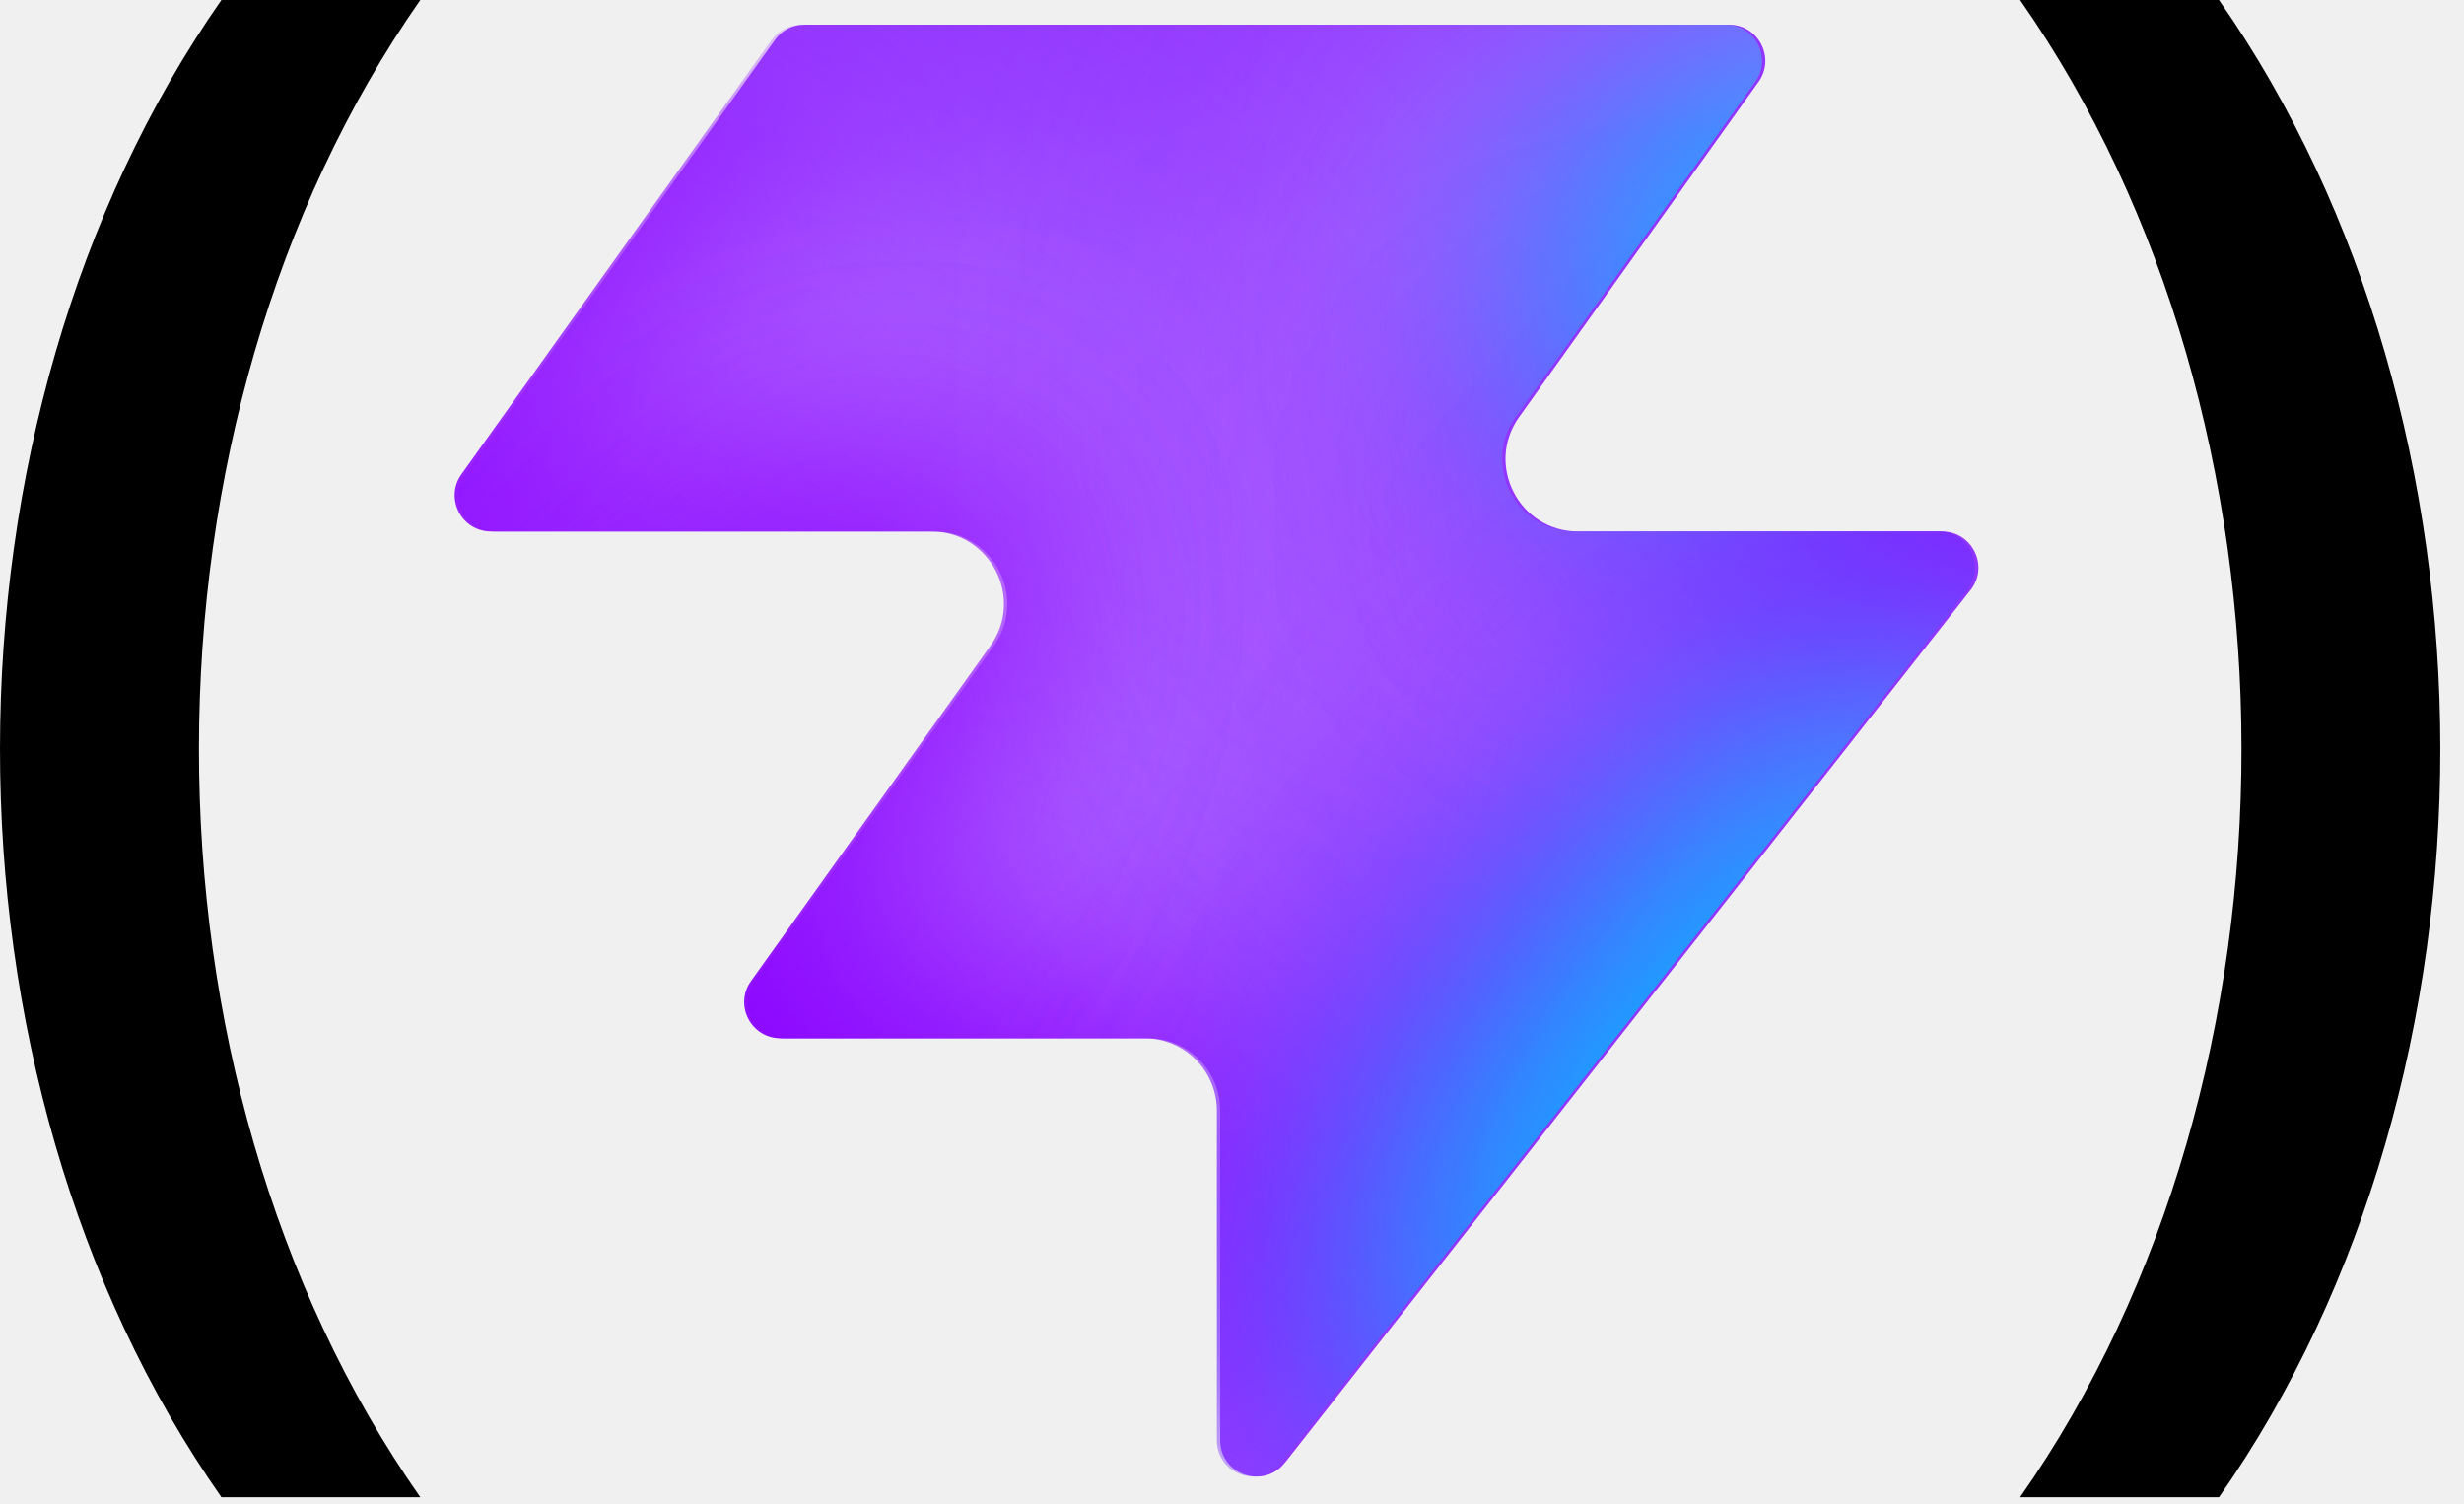
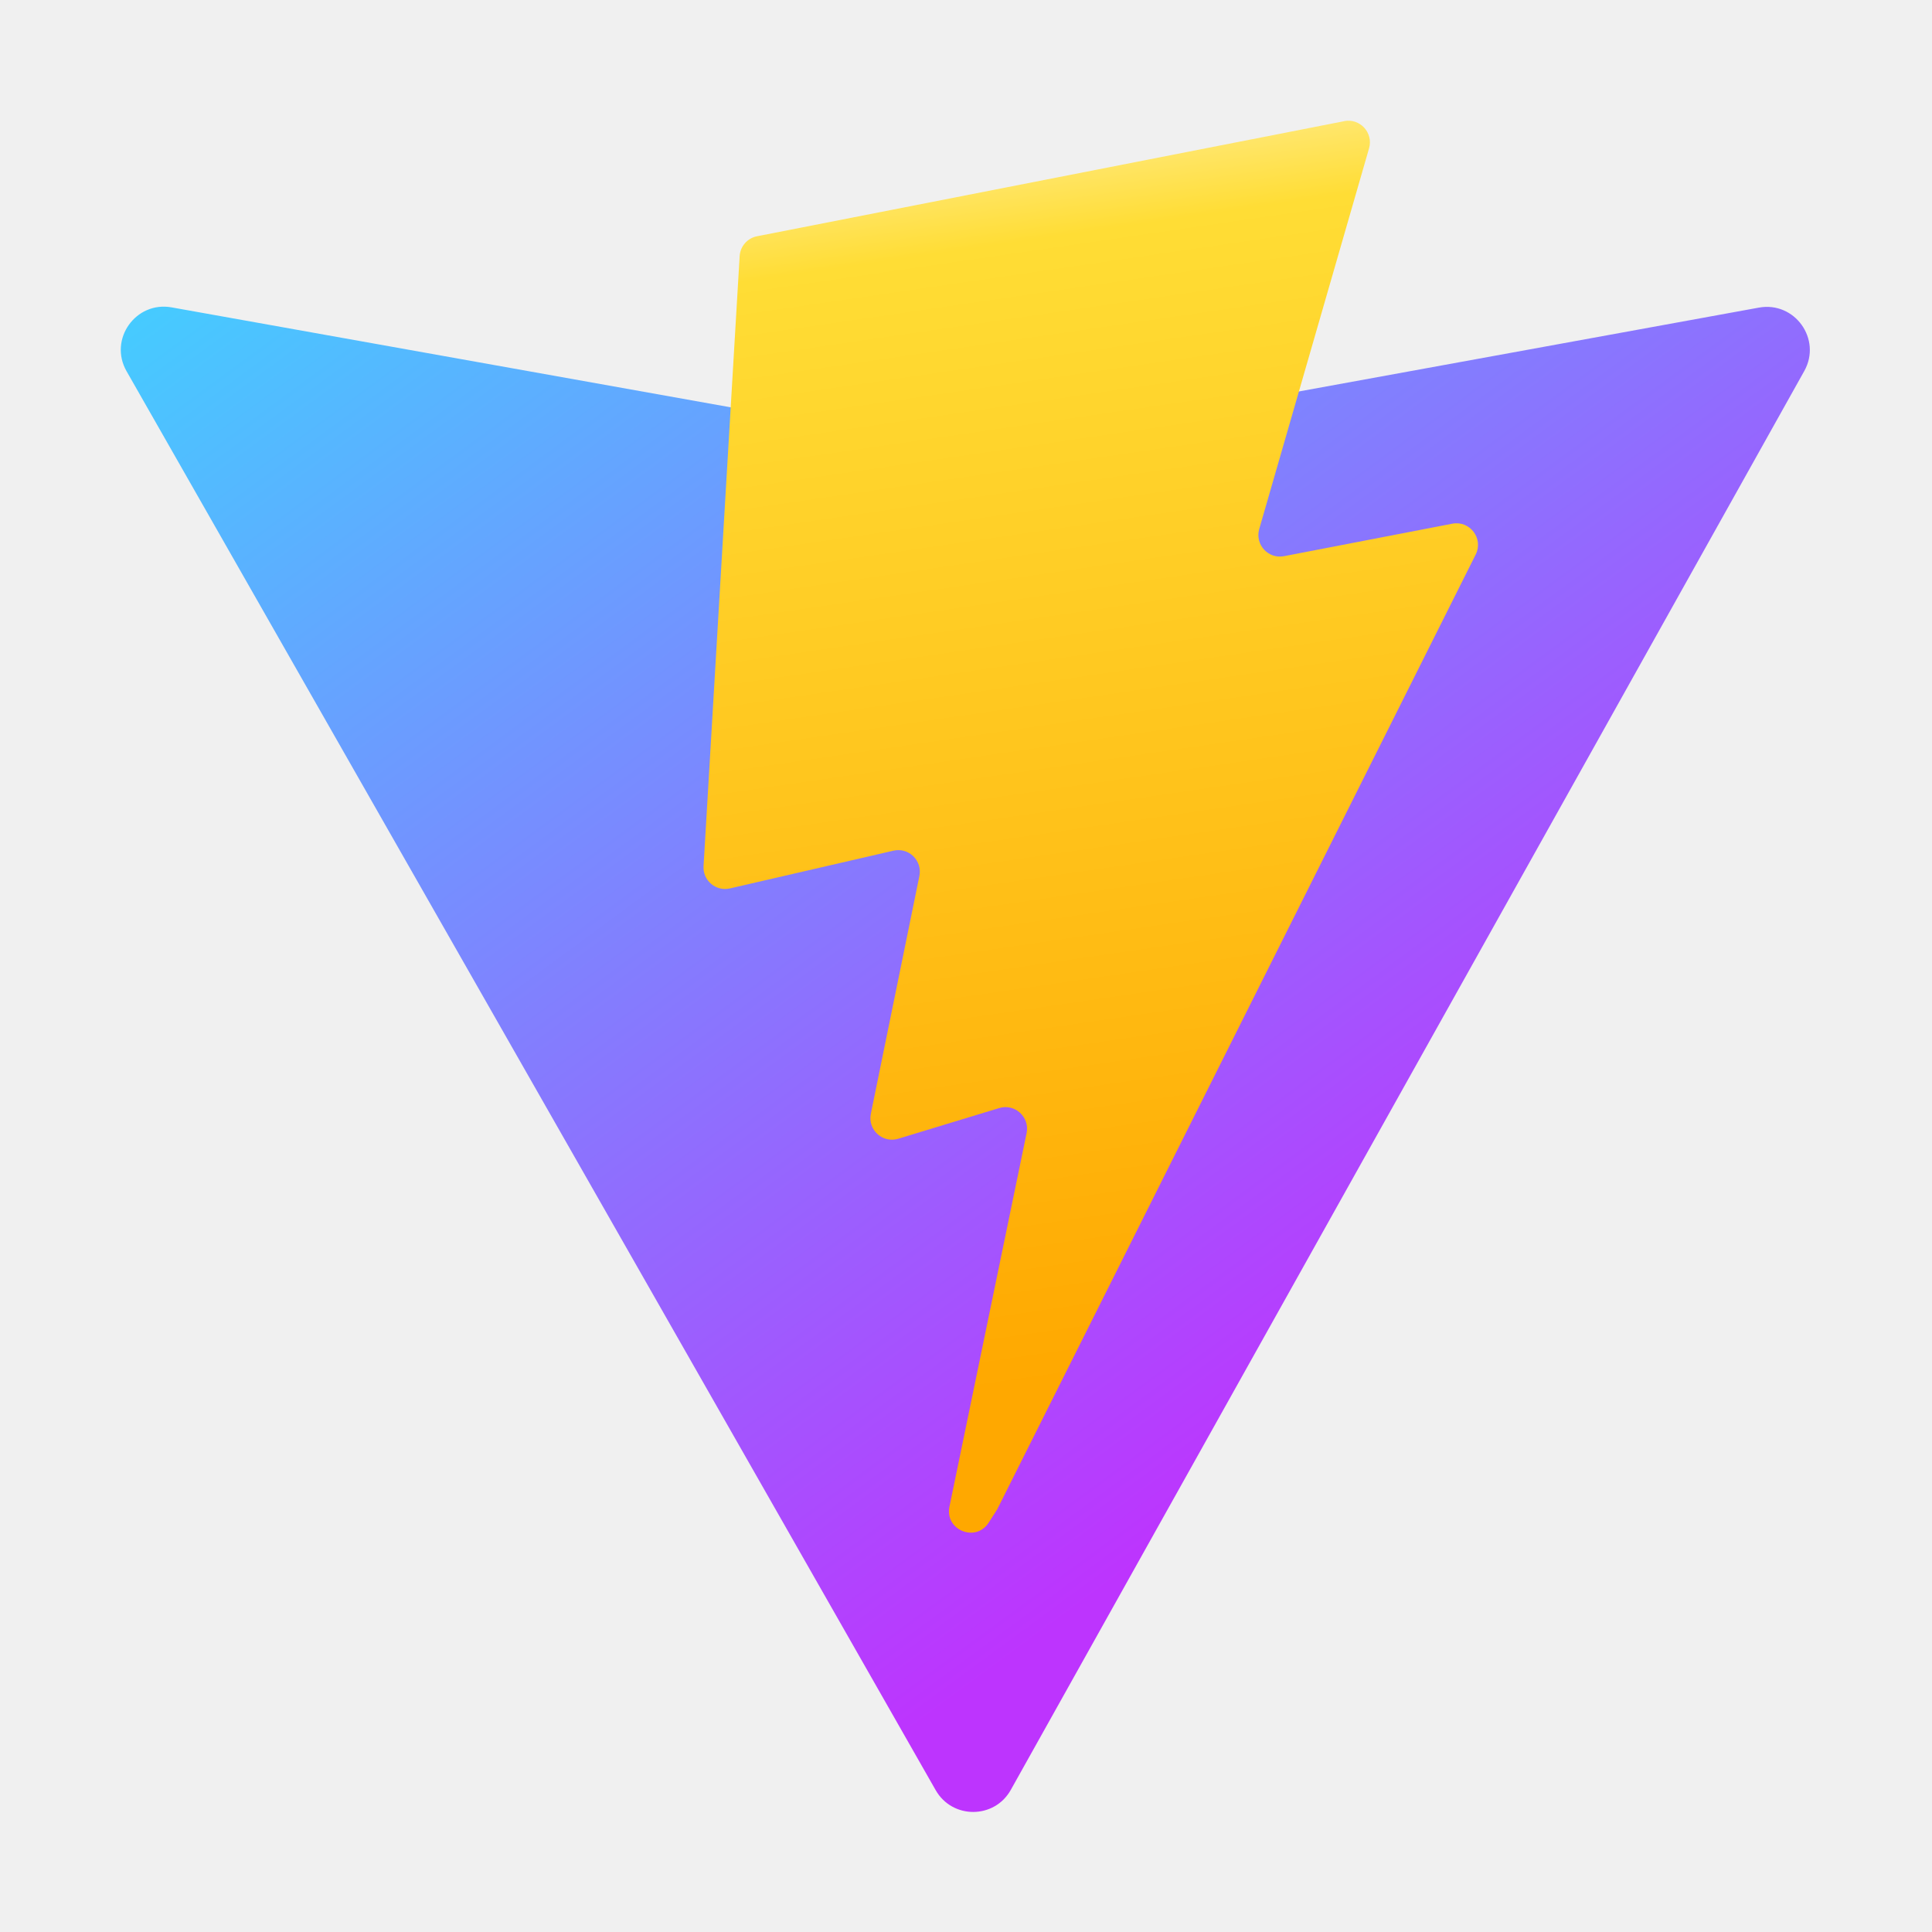
- <svg xmlns="http://www.w3.org/2000/svg" width="77" height="47" fill="none" aria-labelledby="vite-logo-title" viewBox="0 0 77 47">
-   <style>.parenthesis{fill:#000}@media (prefers-color-scheme:dark){.parenthesis{fill:#fff}}</style>
-   <path fill="#9135ff" d="M40.151 45.71c-.663.844-2.02.374-2.02-.699V34.708a2.26 2.26 0 0 0-2.262-2.262H24.493c-.92 0-1.457-1.04-.92-1.788l7.479-10.471c1.07-1.498 0-3.578-1.842-3.578H15.443c-.92 0-1.456-1.04-.92-1.788l9.696-13.576c.213-.297.556-.474.92-.474h28.894c.92 0 1.456 1.04.92 1.788l-7.48 10.472c-1.07 1.497 0 3.578 1.842 3.578h11.376c.944 0 1.474 1.087.89 1.83L40.153 45.712z" />
-   <mask id="a" width="48" height="47" x="14" y="0" maskUnits="userSpaceOnUse" style="mask-type:alpha">
-     <path fill="#000" d="M40.047 45.71c-.663.843-2.02.374-2.02-.699V34.708a2.26 2.26 0 0 0-2.262-2.262H24.389c-.92 0-1.457-1.04-.92-1.788l7.479-10.472c1.07-1.497 0-3.578-1.842-3.578H15.34c-.92 0-1.456-1.04-.92-1.788l9.696-13.575c.213-.297.556-.474.92-.474H53.93c.92 0 1.456 1.04.92 1.788L47.37 13.03c-1.07 1.498 0 3.578 1.842 3.578h11.376c.944 0 1.474 1.088.89 1.831L40.049 45.712z" />
-   </mask>
-   <g mask="url(#a)">
-     <g filter="url(#b)">
-       <ellipse cx="5.508" cy="14.704" fill="#eee6ff" rx="5.508" ry="14.704" transform="rotate(269.814 20.96 11.29)scale(-1 1)" />
-     </g>
-     <g filter="url(#c)">
-       <ellipse cx="10.399" cy="29.851" fill="#eee6ff" rx="10.399" ry="29.851" transform="rotate(89.814 -16.902 -8.275)scale(1 -1)" />
-     </g>
-     <g filter="url(#d)">
-       <ellipse cx="5.508" cy="30.487" fill="#8900ff" rx="5.508" ry="30.487" transform="rotate(89.814 -19.197 -7.127)scale(1 -1)" />
-     </g>
-     <g filter="url(#e)">
-       <ellipse cx="5.508" cy="30.599" fill="#8900ff" rx="5.508" ry="30.599" transform="rotate(89.814 -25.928 4.177)scale(1 -1)" />
-     </g>
-     <g filter="url(#f)">
-       <ellipse cx="5.508" cy="30.599" fill="#8900ff" rx="5.508" ry="30.599" transform="rotate(89.814 -25.738 5.52)scale(1 -1)" />
-     </g>
-     <g filter="url(#g)">
-       <ellipse cx="14.072" cy="22.078" fill="#eee6ff" rx="14.072" ry="22.078" transform="rotate(93.35 31.245 55.578)scale(-1 1)" />
-     </g>
-     <g filter="url(#h)">
-       <ellipse cx="3.47" cy="21.501" fill="#8900ff" rx="3.47" ry="21.501" transform="rotate(89.009 35.419 55.202)scale(-1 1)" />
-     </g>
-     <g filter="url(#i)">
-       <ellipse cx="3.47" cy="21.501" fill="#8900ff" rx="3.47" ry="21.501" transform="rotate(89.009 35.419 55.202)scale(-1 1)" />
-     </g>
-     <g filter="url(#j)">
-       <ellipse cx="14.592" cy="9.743" fill="#8900ff" rx="4.407" ry="29.108" transform="rotate(39.51 14.592 9.743)" />
-     </g>
-     <g filter="url(#k)">
-       <ellipse cx="61.728" cy="-5.321" fill="#8900ff" rx="4.407" ry="29.108" transform="rotate(37.892 61.728 -5.32)" />
-     </g>
-     <g filter="url(#l)">
-       <ellipse cx="55.618" cy="7.104" fill="#00c2ff" rx="5.971" ry="9.665" transform="rotate(37.892 55.618 7.104)" />
-     </g>
-     <g filter="url(#m)">
-       <ellipse cx="12.326" cy="39.103" fill="#8900ff" rx="4.407" ry="29.108" transform="rotate(37.892 12.326 39.103)" />
-     </g>
-     <g filter="url(#n)">
-       <ellipse cx="12.326" cy="39.103" fill="#8900ff" rx="4.407" ry="29.108" transform="rotate(37.892 12.326 39.103)" />
-     </g>
-     <g filter="url(#o)">
-       <ellipse cx="49.857" cy="30.678" fill="#8900ff" rx="4.407" ry="29.108" transform="rotate(37.892 49.857 30.678)" />
-     </g>
-     <g filter="url(#p)">
-       <ellipse cx="52.623" cy="33.171" fill="#00c2ff" rx="5.971" ry="15.297" transform="rotate(37.892 52.623 33.17)" />
-     </g>
-   </g>
-   <path d="M6.919 0c-9.198 13.166-9.252 33.575 0 46.789h6.215c-9.25-13.214-9.196-33.623 0-46.789zm62.424 0h-6.215c9.198 13.166 9.252 33.575 0 46.789h6.215c9.25-13.214 9.196-33.623 0-46.789" class="parenthesis" />
-   <defs>
-     <filter id="b" width="60.045" height="41.654" x="-5.564" y="16.92" color-interpolation-filters="sRGB" filterUnits="userSpaceOnUse">
-       <feFlood flood-opacity="0" result="BackgroundImageFix" />
-       <feBlend in="SourceGraphic" in2="BackgroundImageFix" result="shape" />
-       <feGaussianBlur result="effect1_foregroundBlur_2002_17286" stdDeviation="7.659" />
-     </filter>
-     <filter id="c" width="90.34" height="51.437" x="-40.407" y="-6.762" color-interpolation-filters="sRGB" filterUnits="userSpaceOnUse">
-       <feFlood flood-opacity="0" result="BackgroundImageFix" />
-       <feBlend in="SourceGraphic" in2="BackgroundImageFix" result="shape" />
-       <feGaussianBlur result="effect1_foregroundBlur_2002_17286" stdDeviation="7.659" />
-     </filter>
-     <filter id="d" width="79.355" height="29.4" x="-35.435" y="2.801" color-interpolation-filters="sRGB" filterUnits="userSpaceOnUse">
-       <feFlood flood-opacity="0" result="BackgroundImageFix" />
-       <feBlend in="SourceGraphic" in2="BackgroundImageFix" result="shape" />
-       <feGaussianBlur result="effect1_foregroundBlur_2002_17286" stdDeviation="4.596" />
-     </filter>
-     <filter id="e" width="79.579" height="29.4" x="-30.84" y="20.8" color-interpolation-filters="sRGB" filterUnits="userSpaceOnUse">
-       <feFlood flood-opacity="0" result="BackgroundImageFix" />
-       <feBlend in="SourceGraphic" in2="BackgroundImageFix" result="shape" />
-       <feGaussianBlur result="effect1_foregroundBlur_2002_17286" stdDeviation="4.596" />
-     </filter>
-     <filter id="f" width="79.579" height="29.4" x="-29.307" y="21.949" color-interpolation-filters="sRGB" filterUnits="userSpaceOnUse">
-       <feFlood flood-opacity="0" result="BackgroundImageFix" />
-       <feBlend in="SourceGraphic" in2="BackgroundImageFix" result="shape" />
-       <feGaussianBlur result="effect1_foregroundBlur_2002_17286" stdDeviation="4.596" />
-     </filter>
-     <filter id="g" width="74.749" height="58.852" x="29.961" y="-17.13" color-interpolation-filters="sRGB" filterUnits="userSpaceOnUse">
-       <feFlood flood-opacity="0" result="BackgroundImageFix" />
-       <feBlend in="SourceGraphic" in2="BackgroundImageFix" result="shape" />
-       <feGaussianBlur result="effect1_foregroundBlur_2002_17286" stdDeviation="7.659" />
-     </filter>
-     <filter id="h" width="61.377" height="25.362" x="37.754" y="3.055" color-interpolation-filters="sRGB" filterUnits="userSpaceOnUse">
-       <feFlood flood-opacity="0" result="BackgroundImageFix" />
-       <feBlend in="SourceGraphic" in2="BackgroundImageFix" result="shape" />
-       <feGaussianBlur result="effect1_foregroundBlur_2002_17286" stdDeviation="4.596" />
-     </filter>
-     <filter id="i" width="61.377" height="25.362" x="37.754" y="3.055" color-interpolation-filters="sRGB" filterUnits="userSpaceOnUse">
-       <feFlood flood-opacity="0" result="BackgroundImageFix" />
-       <feBlend in="SourceGraphic" in2="BackgroundImageFix" result="shape" />
-       <feGaussianBlur result="effect1_foregroundBlur_2002_17286" stdDeviation="4.596" />
-     </filter>
-     <filter id="j" width="56.045" height="63.649" x="-13.43" y="-22.082" color-interpolation-filters="sRGB" filterUnits="userSpaceOnUse">
-       <feFlood flood-opacity="0" result="BackgroundImageFix" />
-       <feBlend in="SourceGraphic" in2="BackgroundImageFix" result="shape" />
-       <feGaussianBlur result="effect1_foregroundBlur_2002_17286" stdDeviation="4.596" />
-     </filter>
-     <filter id="k" width="54.814" height="64.646" x="34.321" y="-37.644" color-interpolation-filters="sRGB" filterUnits="userSpaceOnUse">
-       <feFlood flood-opacity="0" result="BackgroundImageFix" />
-       <feBlend in="SourceGraphic" in2="BackgroundImageFix" result="shape" />
-       <feGaussianBlur result="effect1_foregroundBlur_2002_17286" stdDeviation="4.596" />
-     </filter>
-     <filter id="l" width="33.541" height="35.313" x="38.847" y="-10.552" color-interpolation-filters="sRGB" filterUnits="userSpaceOnUse">
-       <feFlood flood-opacity="0" result="BackgroundImageFix" />
-       <feBlend in="SourceGraphic" in2="BackgroundImageFix" result="shape" />
-       <feGaussianBlur result="effect1_foregroundBlur_2002_17286" stdDeviation="4.596" />
-     </filter>
-     <filter id="m" width="54.814" height="64.646" x="-15.081" y="6.78" color-interpolation-filters="sRGB" filterUnits="userSpaceOnUse">
-       <feFlood flood-opacity="0" result="BackgroundImageFix" />
-       <feBlend in="SourceGraphic" in2="BackgroundImageFix" result="shape" />
-       <feGaussianBlur result="effect1_foregroundBlur_2002_17286" stdDeviation="4.596" />
-     </filter>
-     <filter id="n" width="54.814" height="64.646" x="-15.081" y="6.78" color-interpolation-filters="sRGB" filterUnits="userSpaceOnUse">
-       <feFlood flood-opacity="0" result="BackgroundImageFix" />
-       <feBlend in="SourceGraphic" in2="BackgroundImageFix" result="shape" />
-       <feGaussianBlur result="effect1_foregroundBlur_2002_17286" stdDeviation="4.596" />
-     </filter>
-     <filter id="o" width="54.814" height="64.646" x="22.45" y="-1.645" color-interpolation-filters="sRGB" filterUnits="userSpaceOnUse">
-       <feFlood flood-opacity="0" result="BackgroundImageFix" />
-       <feBlend in="SourceGraphic" in2="BackgroundImageFix" result="shape" />
-       <feGaussianBlur result="effect1_foregroundBlur_2002_17286" stdDeviation="4.596" />
-     </filter>
-     <filter id="p" width="39.409" height="43.623" x="32.919" y="11.36" color-interpolation-filters="sRGB" filterUnits="userSpaceOnUse">
-       <feFlood flood-opacity="0" result="BackgroundImageFix" />
-       <feBlend in="SourceGraphic" in2="BackgroundImageFix" result="shape" />
-       <feGaussianBlur result="effect1_foregroundBlur_2002_17286" stdDeviation="4.596" />
-     </filter>
+ <svg xmlns="http://www.w3.org/2000/svg" width="800px" height="800px" viewBox="0 0 32 32" fill="none">
+   <path d="M29.884 6.146L16.742 29.646c-.271.485-.968.488-1.244.005L2.096 6.148c-.3-.526.15-1.163.746-1.057l13.156 2.352a.714.714 0 00.254-0l12.881-2.348c.594-.108 1.046.524.751 1.051z" fill="url(#paint0_linear)" />
+   <path d="M22.264 2.007l-9.725 1.906a.357.357 0 00-.288.329l-.598 10.104c-.014.238.204.423.437.369l2.708-.625c.253-.059.482.165.43.419l-.804 3.939c-.054.265.195.492.454.413l1.672-.508c.259-.079.508.149.454.414l-1.278 6.188c-.08.387.435.598.649.266L16.517 25 24.442 9.185c.133-.265-.096-.567-.387-.511l-2.787.538c-.262.051-.485-.193-.411-.45l1.819-6.306c.074-.257-.15-.501-.412-.45z" fill="url(#paint1_linear)" />
+   <defs id="defs50">
+     <linearGradient id="paint0_linear" x1="6" y1="33" x2="235" y2="344" gradientUnits="userSpaceOnUse" gradientTransform="matrix(.07142 0 0 .07142 1.3398 1.8944)">
+       <stop stop-color="#41D1FF" id="stop38" />
+       <stop offset="1" stop-color="#BD34FE" id="stop40" />
+     </linearGradient>
+     <linearGradient id="paint1_linear" x1="194.651" y1="8.818" x2="236.076" y2="292.989" gradientUnits="userSpaceOnUse" gradientTransform="matrix(.07142 0 0 .07142 1.3398 1.8944)">
+       <stop stop-color="#FFEA83" id="stop43" />
+       <stop offset=".083" stop-color="#FFDD35" id="stop45" />
+       <stop offset="1" stop-color="#FFA800" id="stop47" />
+     </linearGradient>
  </defs>
</svg>
